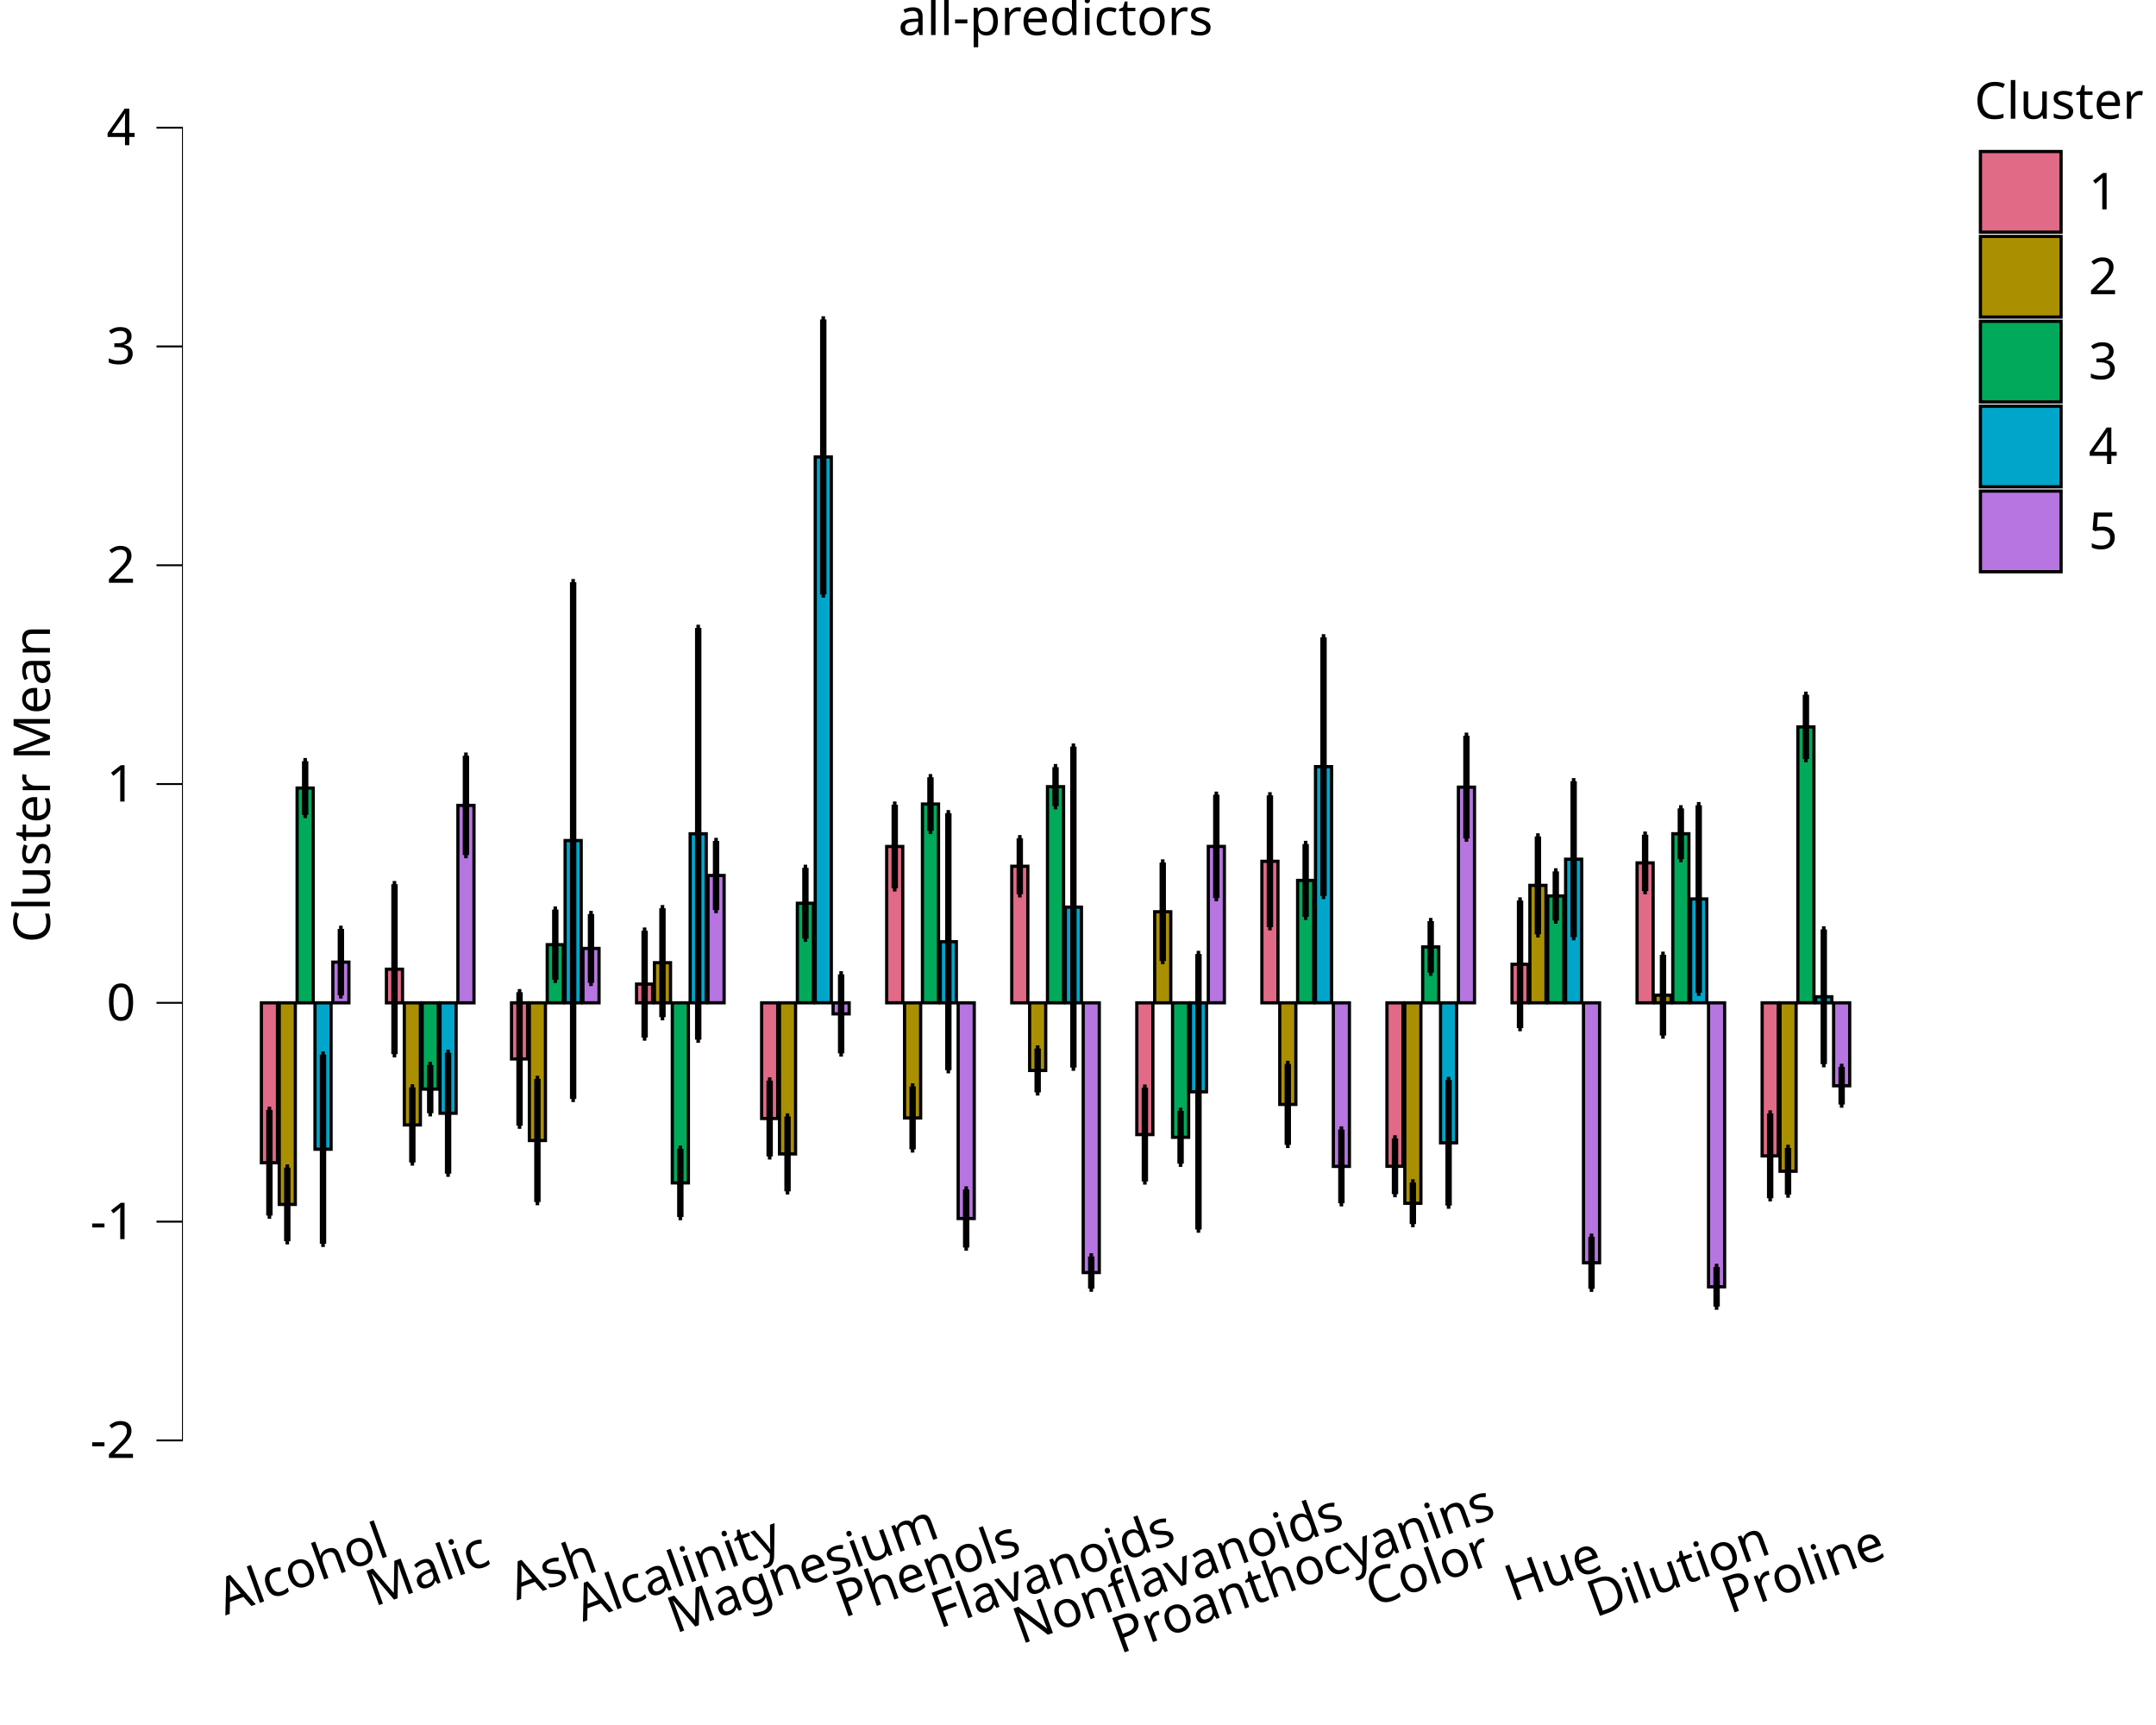
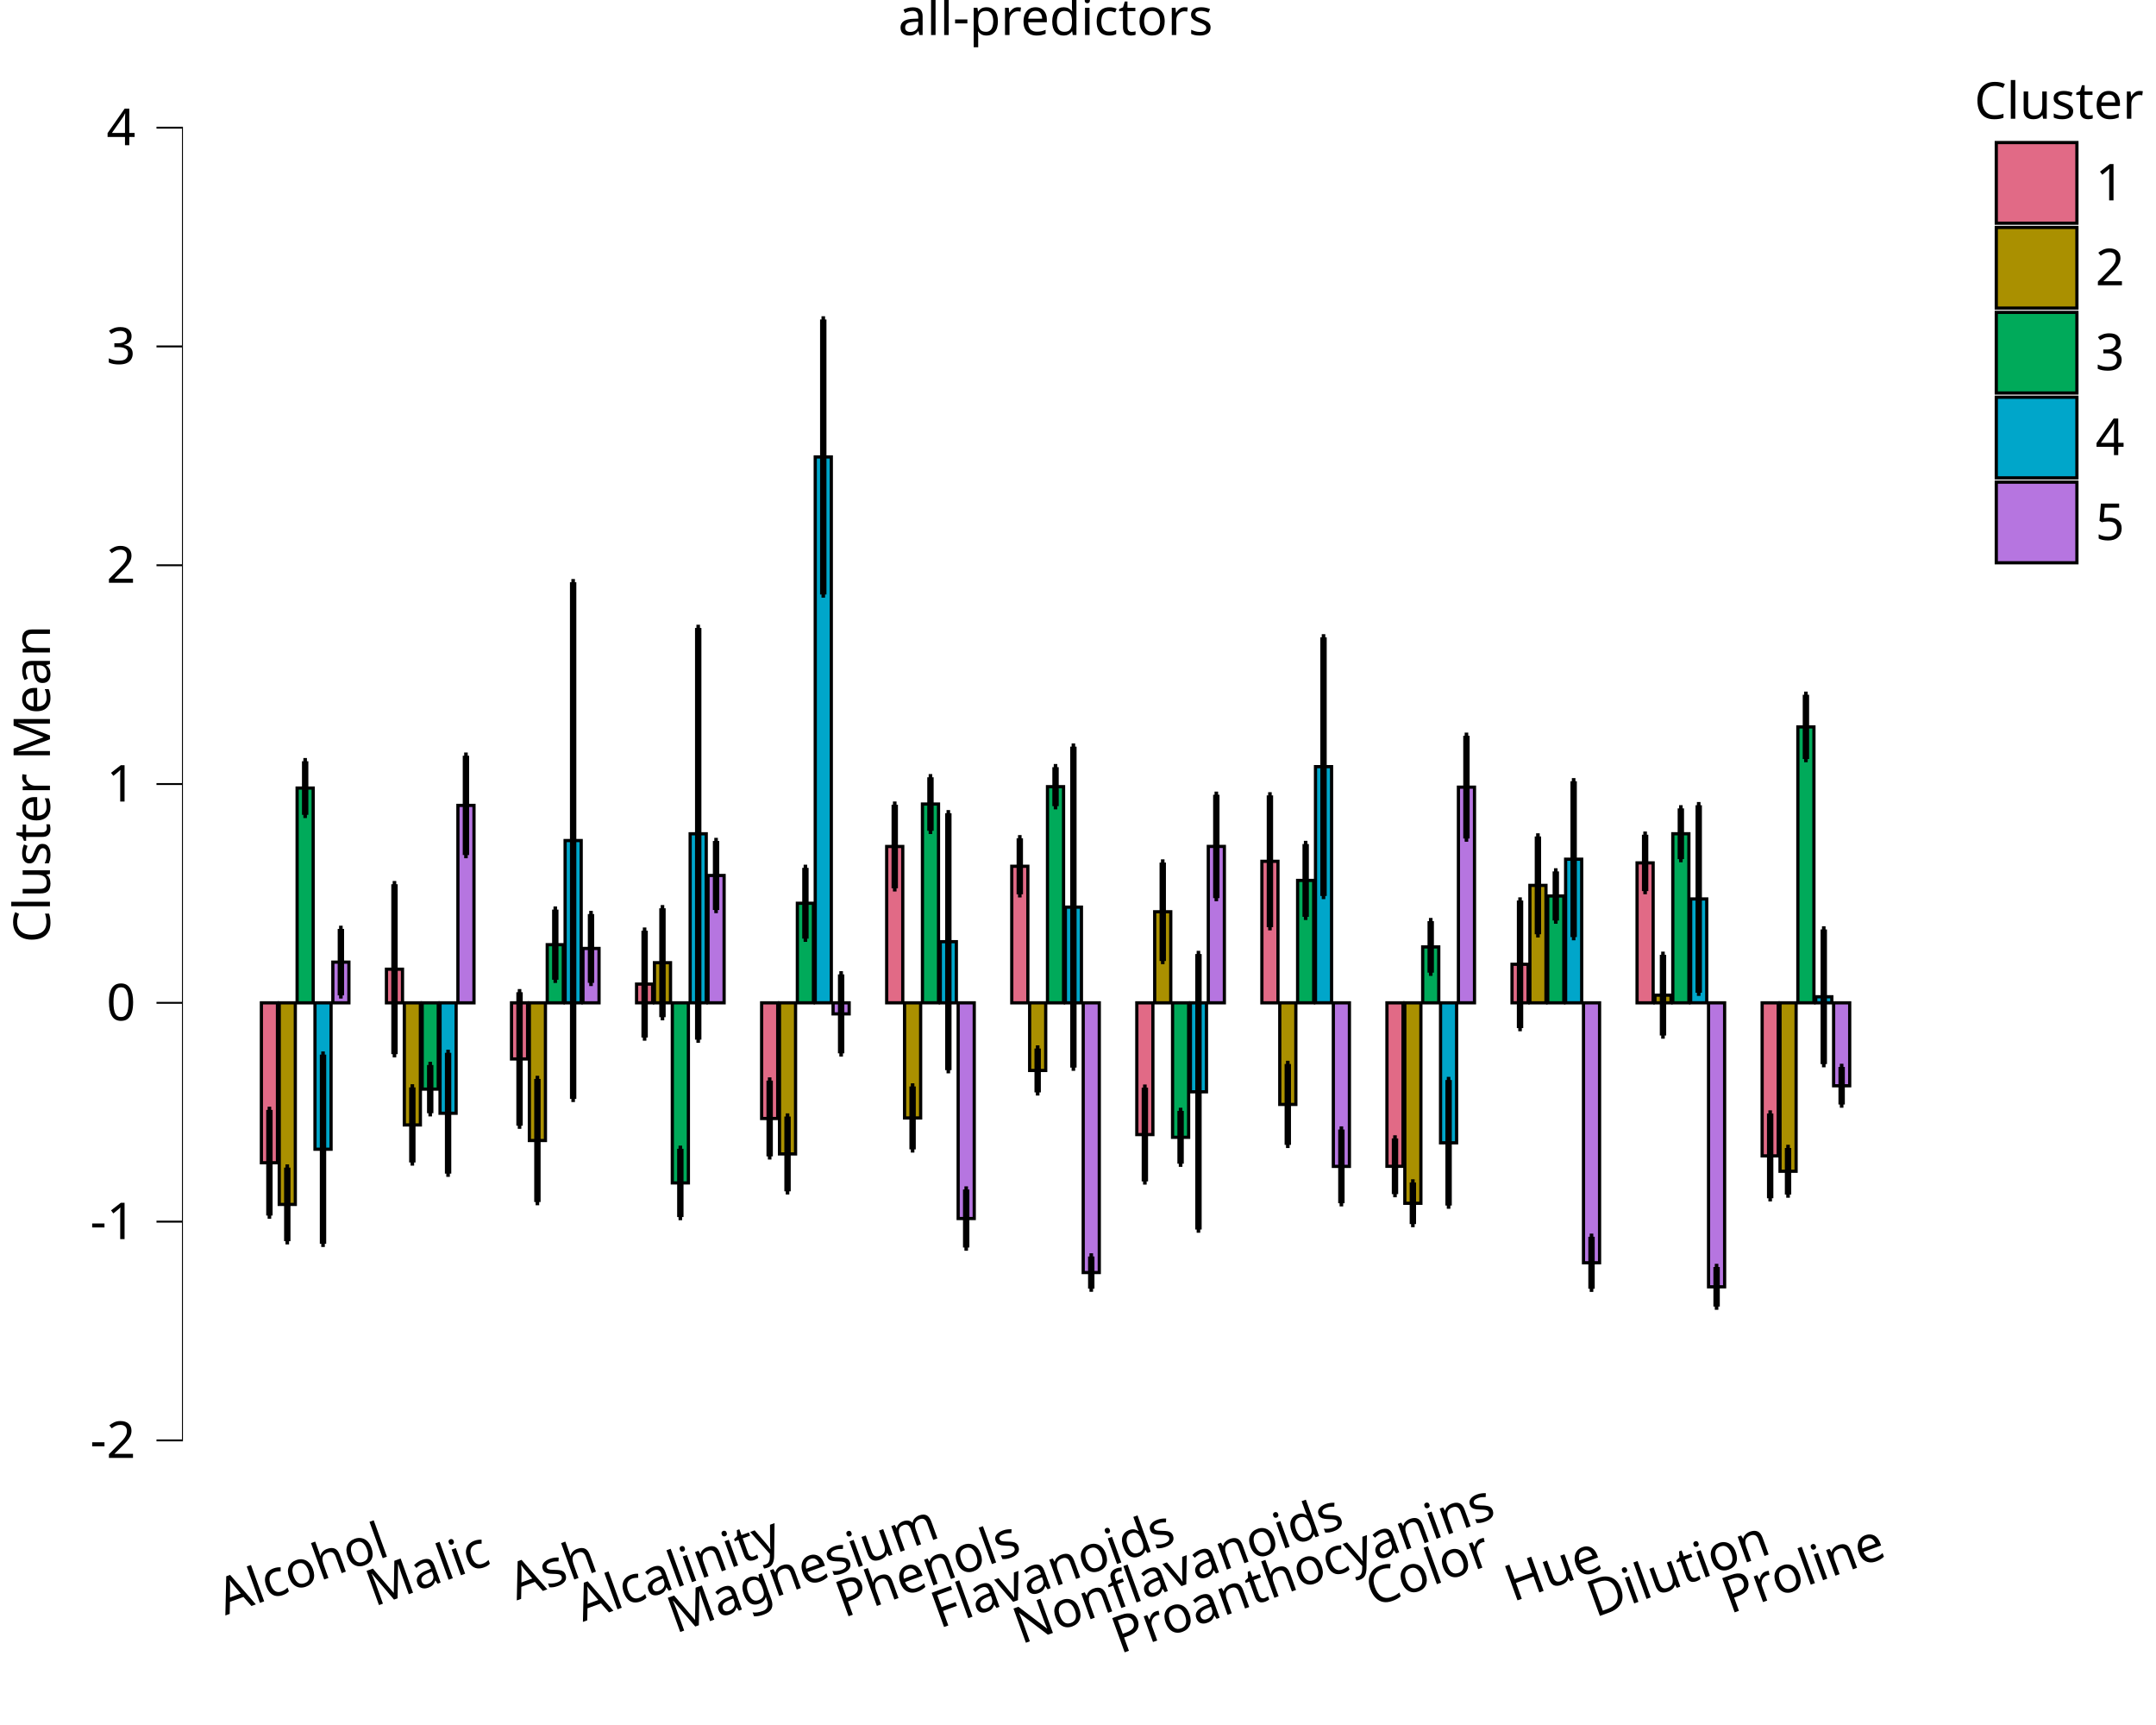
<svg xmlns="http://www.w3.org/2000/svg" class="svglite" data-engine-version="2.0" width="720.00pt" height="576.00pt" viewBox="0 0 720.00 576.00">
  <defs>
    <style type="text/css">
    .svglite line, .svglite polyline, .svglite polygon, .svglite path, .svglite rect, .svglite circle {
      fill: none;
      stroke: #000000;
      stroke-linecap: round;
      stroke-linejoin: round;
      stroke-miterlimit: 10.00;
    }
  </style>
  </defs>
  <rect width="100%" height="100%" style="stroke: none; fill: #FFFFFF;" />
  <defs>
    <clipPath id="cpMC4wMHw3MjAuMDB8MC4wMHw1NzYuMDA=">
      <rect x="0.00" y="0.00" width="720.00" height="576.00" />
    </clipPath>
  </defs>
  <g clip-path="url(#cpMC4wMHw3MjAuMDB8MC4wMHw1NzYuMDA=)">
-     <rect x="0.00" y="0.00" width="720.00" height="576.00" style="stroke-width: 10.67; stroke: none;" />
+     <rect x="-0" y="0.00" width="720.00" height="576.00" style="stroke-width: 10.67; stroke: none;" />
  </g>
  <defs>
    <clipPath id="cpNjAuNzd8NjQ0LjIzfDIwLjcxfDUwMi44OQ==">
      <rect x="60.77" y="20.71" width="583.46" height="482.18" />
    </clipPath>
  </defs>
  <g clip-path="url(#cpNjAuNzd8NjQ0LjIzfDIwLjcxfDUwMi44OQ==)">
    <rect x="60.77" y="20.71" width="583.46" height="482.18" style="stroke-width: 10.67; stroke: none;" />
    <rect x="87.29" y="334.86" width="5.37" height="53.39" style="stroke-width: 1.07; stroke-linecap: butt; stroke-linejoin: miter; fill: #E16A86;" />
    <rect x="93.25" y="334.86" width="5.37" height="67.31" style="stroke-width: 1.07; stroke-linecap: butt; stroke-linejoin: miter; fill: #AA9000;" />
    <rect x="99.22" y="263.14" width="5.37" height="71.72" style="stroke-width: 1.07; stroke-linecap: butt; stroke-linejoin: miter; fill: #00AA5A;" />
    <rect x="105.19" y="334.86" width="5.37" height="48.88" style="stroke-width: 1.07; stroke-linecap: butt; stroke-linejoin: miter; fill: #00A6CA;" />
    <rect x="111.15" y="321.27" width="5.37" height="13.59" style="stroke-width: 1.07; stroke-linecap: butt; stroke-linejoin: miter; fill: #B675E0;" />
    <rect x="129.05" y="323.63" width="5.37" height="11.23" style="stroke-width: 1.07; stroke-linecap: butt; stroke-linejoin: miter; fill: #E16A86;" />
    <rect x="135.02" y="334.86" width="5.37" height="40.77" style="stroke-width: 1.07; stroke-linecap: butt; stroke-linejoin: miter; fill: #AA9000;" />
    <rect x="140.99" y="334.86" width="5.37" height="28.81" style="stroke-width: 1.07; stroke-linecap: butt; stroke-linejoin: miter; fill: #00AA5A;" />
    <rect x="146.95" y="334.86" width="5.37" height="36.87" style="stroke-width: 1.07; stroke-linecap: butt; stroke-linejoin: miter; fill: #00A6CA;" />
    <rect x="152.92" y="268.93" width="5.37" height="65.93" style="stroke-width: 1.07; stroke-linecap: butt; stroke-linejoin: miter; fill: #B675E0;" />
    <rect x="170.82" y="334.86" width="5.37" height="18.74" style="stroke-width: 1.07; stroke-linecap: butt; stroke-linejoin: miter; fill: #E16A86;" />
    <rect x="176.78" y="334.86" width="5.37" height="45.97" style="stroke-width: 1.07; stroke-linecap: butt; stroke-linejoin: miter; fill: #AA9000;" />
    <rect x="182.75" y="315.44" width="5.37" height="19.42" style="stroke-width: 1.07; stroke-linecap: butt; stroke-linejoin: miter; fill: #00AA5A;" />
    <rect x="188.72" y="280.67" width="5.37" height="54.19" style="stroke-width: 1.07; stroke-linecap: butt; stroke-linejoin: miter; fill: #00A6CA;" />
    <rect x="194.68" y="316.70" width="5.37" height="18.16" style="stroke-width: 1.07; stroke-linecap: butt; stroke-linejoin: miter; fill: #B675E0;" />
    <rect x="212.58" y="328.60" width="5.37" height="6.25" style="stroke-width: 1.07; stroke-linecap: butt; stroke-linejoin: miter; fill: #E16A86;" />
    <rect x="218.55" y="321.46" width="5.37" height="13.40" style="stroke-width: 1.07; stroke-linecap: butt; stroke-linejoin: miter; fill: #AA9000;" />
    <rect x="224.52" y="334.86" width="5.37" height="60.13" style="stroke-width: 1.07; stroke-linecap: butt; stroke-linejoin: miter; fill: #00AA5A;" />
    <rect x="230.48" y="278.41" width="5.37" height="56.44" style="stroke-width: 1.07; stroke-linecap: butt; stroke-linejoin: miter; fill: #00A6CA;" />
    <rect x="236.45" y="292.33" width="5.37" height="42.52" style="stroke-width: 1.07; stroke-linecap: butt; stroke-linejoin: miter; fill: #B675E0;" />
    <rect x="254.35" y="334.86" width="5.37" height="38.62" style="stroke-width: 1.07; stroke-linecap: butt; stroke-linejoin: miter; fill: #E16A86;" />
    <rect x="260.31" y="334.86" width="5.37" height="50.45" style="stroke-width: 1.07; stroke-linecap: butt; stroke-linejoin: miter; fill: #AA9000;" />
    <rect x="266.28" y="301.61" width="5.37" height="33.24" style="stroke-width: 1.07; stroke-linecap: butt; stroke-linejoin: miter; fill: #00AA5A;" />
    <rect x="272.25" y="152.58" width="5.37" height="182.27" style="stroke-width: 1.07; stroke-linecap: butt; stroke-linejoin: miter; fill: #00A6CA;" />
    <rect x="278.21" y="334.86" width="5.37" height="3.69" style="stroke-width: 1.07; stroke-linecap: butt; stroke-linejoin: miter; fill: #B675E0;" />
    <rect x="296.11" y="282.65" width="5.37" height="52.20" style="stroke-width: 1.07; stroke-linecap: butt; stroke-linejoin: miter; fill: #E16A86;" />
    <rect x="302.08" y="334.86" width="5.37" height="38.44" style="stroke-width: 1.07; stroke-linecap: butt; stroke-linejoin: miter; fill: #AA9000;" />
    <rect x="308.05" y="268.48" width="5.37" height="66.37" style="stroke-width: 1.07; stroke-linecap: butt; stroke-linejoin: miter; fill: #00AA5A;" />
    <rect x="314.01" y="314.44" width="5.37" height="20.42" style="stroke-width: 1.07; stroke-linecap: butt; stroke-linejoin: miter; fill: #00A6CA;" />
    <rect x="319.98" y="334.86" width="5.37" height="72.02" style="stroke-width: 1.07; stroke-linecap: butt; stroke-linejoin: miter; fill: #B675E0;" />
    <rect x="337.88" y="289.26" width="5.37" height="45.60" style="stroke-width: 1.07; stroke-linecap: butt; stroke-linejoin: miter; fill: #E16A86;" />
    <rect x="343.85" y="334.86" width="5.37" height="22.58" style="stroke-width: 1.07; stroke-linecap: butt; stroke-linejoin: miter; fill: #AA9000;" />
    <rect x="349.81" y="262.68" width="5.37" height="72.18" style="stroke-width: 1.07; stroke-linecap: butt; stroke-linejoin: miter; fill: #00AA5A;" />
    <rect x="355.78" y="302.90" width="5.37" height="31.96" style="stroke-width: 1.07; stroke-linecap: butt; stroke-linejoin: miter; fill: #00A6CA;" />
    <rect x="361.74" y="334.86" width="5.37" height="90.06" style="stroke-width: 1.07; stroke-linecap: butt; stroke-linejoin: miter; fill: #B675E0;" />
    <rect x="379.64" y="334.86" width="5.37" height="43.99" style="stroke-width: 1.07; stroke-linecap: butt; stroke-linejoin: miter; fill: #E16A86;" />
    <rect x="385.61" y="304.45" width="5.37" height="30.41" style="stroke-width: 1.07; stroke-linecap: butt; stroke-linejoin: miter; fill: #AA9000;" />
    <rect x="391.58" y="334.86" width="5.37" height="44.90" style="stroke-width: 1.07; stroke-linecap: butt; stroke-linejoin: miter; fill: #00AA5A;" />
    <rect x="397.54" y="334.86" width="5.37" height="29.71" style="stroke-width: 1.07; stroke-linecap: butt; stroke-linejoin: miter; fill: #00A6CA;" />
    <rect x="403.51" y="282.63" width="5.37" height="52.22" style="stroke-width: 1.07; stroke-linecap: butt; stroke-linejoin: miter; fill: #B675E0;" />
    <rect x="421.41" y="287.60" width="5.37" height="47.26" style="stroke-width: 1.07; stroke-linecap: butt; stroke-linejoin: miter; fill: #E16A86;" />
    <rect x="427.38" y="334.86" width="5.37" height="33.92" style="stroke-width: 1.07; stroke-linecap: butt; stroke-linejoin: miter; fill: #AA9000;" />
    <rect x="433.34" y="293.98" width="5.37" height="40.87" style="stroke-width: 1.07; stroke-linecap: butt; stroke-linejoin: miter; fill: #00AA5A;" />
    <rect x="439.31" y="255.99" width="5.37" height="78.86" style="stroke-width: 1.07; stroke-linecap: butt; stroke-linejoin: miter; fill: #00A6CA;" />
    <rect x="445.27" y="334.86" width="5.37" height="54.61" style="stroke-width: 1.07; stroke-linecap: butt; stroke-linejoin: miter; fill: #B675E0;" />
    <rect x="463.17" y="334.86" width="5.37" height="54.58" style="stroke-width: 1.07; stroke-linecap: butt; stroke-linejoin: miter; fill: #E16A86;" />
    <rect x="469.14" y="334.86" width="5.37" height="66.93" style="stroke-width: 1.07; stroke-linecap: butt; stroke-linejoin: miter; fill: #AA9000;" />
    <rect x="475.11" y="316.19" width="5.37" height="18.67" style="stroke-width: 1.07; stroke-linecap: butt; stroke-linejoin: miter; fill: #00AA5A;" />
    <rect x="481.07" y="334.86" width="5.37" height="46.74" style="stroke-width: 1.07; stroke-linecap: butt; stroke-linejoin: miter; fill: #00A6CA;" />
    <rect x="487.04" y="262.84" width="5.37" height="72.01" style="stroke-width: 1.07; stroke-linecap: butt; stroke-linejoin: miter; fill: #B675E0;" />
    <rect x="504.94" y="321.99" width="5.37" height="12.86" style="stroke-width: 1.07; stroke-linecap: butt; stroke-linejoin: miter; fill: #E16A86;" />
    <rect x="510.91" y="295.64" width="5.37" height="39.22" style="stroke-width: 1.07; stroke-linecap: butt; stroke-linejoin: miter; fill: #AA9000;" />
    <rect x="516.87" y="299.18" width="5.37" height="35.68" style="stroke-width: 1.07; stroke-linecap: butt; stroke-linejoin: miter; fill: #00AA5A;" />
    <rect x="522.84" y="286.90" width="5.37" height="47.96" style="stroke-width: 1.07; stroke-linecap: butt; stroke-linejoin: miter; fill: #00A6CA;" />
    <rect x="528.81" y="334.86" width="5.37" height="86.79" style="stroke-width: 1.07; stroke-linecap: butt; stroke-linejoin: miter; fill: #B675E0;" />
    <rect x="546.70" y="288.13" width="5.37" height="46.73" style="stroke-width: 1.07; stroke-linecap: butt; stroke-linejoin: miter; fill: #E16A86;" />
    <rect x="552.67" y="332.30" width="5.37" height="2.56" style="stroke-width: 1.07; stroke-linecap: butt; stroke-linejoin: miter; fill: #AA9000;" />
    <rect x="558.64" y="278.40" width="5.37" height="56.46" style="stroke-width: 1.07; stroke-linecap: butt; stroke-linejoin: miter; fill: #00AA5A;" />
    <rect x="564.60" y="300.17" width="5.37" height="34.68" style="stroke-width: 1.07; stroke-linecap: butt; stroke-linejoin: miter; fill: #00A6CA;" />
    <rect x="570.57" y="334.86" width="5.37" height="94.82" style="stroke-width: 1.07; stroke-linecap: butt; stroke-linejoin: miter; fill: #B675E0;" />
    <rect x="588.47" y="334.86" width="5.37" height="51.10" style="stroke-width: 1.07; stroke-linecap: butt; stroke-linejoin: miter; fill: #E16A86;" />
    <rect x="594.44" y="334.86" width="5.37" height="56.24" style="stroke-width: 1.07; stroke-linecap: butt; stroke-linejoin: miter; fill: #AA9000;" />
    <rect x="600.40" y="242.72" width="5.37" height="92.13" style="stroke-width: 1.07; stroke-linecap: butt; stroke-linejoin: miter; fill: #00AA5A;" />
    <rect x="606.37" y="332.83" width="5.37" height="2.03" style="stroke-width: 1.07; stroke-linecap: butt; stroke-linejoin: miter; fill: #00A6CA;" />
    <rect x="612.34" y="334.86" width="5.37" height="27.69" style="stroke-width: 1.07; stroke-linecap: butt; stroke-linejoin: miter; fill: #B675E0;" />
    <polyline points="89.38,370.61 90.57,370.61 " style="stroke-width: 2.13; stroke-linecap: butt;" />
    <polyline points="89.97,370.61 89.97,405.89 " style="stroke-width: 2.13; stroke-linecap: butt;" />
    <polyline points="89.38,405.89 90.57,405.89 " style="stroke-width: 2.13; stroke-linecap: butt;" />
    <polyline points="95.34,389.87 96.54,389.87 " style="stroke-width: 2.13; stroke-linecap: butt;" />
    <polyline points="95.94,389.87 95.94,414.46 " style="stroke-width: 2.13; stroke-linecap: butt;" />
    <polyline points="95.34,414.46 96.54,414.46 " style="stroke-width: 2.13; stroke-linecap: butt;" />
    <polyline points="101.31,254.18 102.50,254.18 " style="stroke-width: 2.13; stroke-linecap: butt;" />
    <polyline points="101.91,254.18 101.91,272.09 " style="stroke-width: 2.13; stroke-linecap: butt;" />
    <polyline points="101.31,272.09 102.50,272.09 " style="stroke-width: 2.13; stroke-linecap: butt;" />
    <polyline points="107.28,352.15 108.47,352.15 " style="stroke-width: 2.13; stroke-linecap: butt;" />
    <polyline points="107.87,352.15 107.87,415.32 " style="stroke-width: 2.13; stroke-linecap: butt;" />
    <polyline points="107.28,415.32 108.47,415.32 " style="stroke-width: 2.13; stroke-linecap: butt;" />
    <polyline points="113.24,310.17 114.43,310.17 " style="stroke-width: 2.13; stroke-linecap: butt;" />
    <polyline points="113.84,310.17 113.84,332.37 " style="stroke-width: 2.13; stroke-linecap: butt;" />
    <polyline points="113.24,332.37 114.43,332.37 " style="stroke-width: 2.13; stroke-linecap: butt;" />
    <polyline points="131.14,295.25 132.33,295.25 " style="stroke-width: 2.13; stroke-linecap: butt;" />
    <polyline points="131.74,295.25 131.74,352.00 " style="stroke-width: 2.13; stroke-linecap: butt;" />
    <polyline points="131.14,352.00 132.33,352.00 " style="stroke-width: 2.13; stroke-linecap: butt;" />
    <polyline points="137.11,363.10 138.30,363.10 " style="stroke-width: 2.13; stroke-linecap: butt;" />
    <polyline points="137.70,363.10 137.70,388.16 " style="stroke-width: 2.13; stroke-linecap: butt;" />
    <polyline points="137.11,388.16 138.30,388.16 " style="stroke-width: 2.13; stroke-linecap: butt;" />
    <polyline points="143.07,355.62 144.27,355.62 " style="stroke-width: 2.13; stroke-linecap: butt;" />
    <polyline points="143.67,355.62 143.67,371.72 " style="stroke-width: 2.13; stroke-linecap: butt;" />
    <polyline points="143.07,371.72 144.27,371.72 " style="stroke-width: 2.13; stroke-linecap: butt;" />
    <polyline points="149.04,351.56 150.23,351.56 " style="stroke-width: 2.13; stroke-linecap: butt;" />
    <polyline points="149.64,351.56 149.64,391.90 " style="stroke-width: 2.13; stroke-linecap: butt;" />
    <polyline points="149.04,391.90 150.23,391.90 " style="stroke-width: 2.13; stroke-linecap: butt;" />
    <polyline points="155.01,252.34 156.20,252.34 " style="stroke-width: 2.13; stroke-linecap: butt;" />
    <polyline points="155.60,252.34 155.60,285.51 " style="stroke-width: 2.13; stroke-linecap: butt;" />
    <polyline points="155.01,285.51 156.20,285.51 " style="stroke-width: 2.13; stroke-linecap: butt;" />
    <polyline points="172.91,331.32 174.10,331.32 " style="stroke-width: 2.13; stroke-linecap: butt;" />
    <polyline points="173.50,331.32 173.50,375.87 " style="stroke-width: 2.13; stroke-linecap: butt;" />
    <polyline points="172.91,375.87 174.10,375.87 " style="stroke-width: 2.13; stroke-linecap: butt;" />
    <polyline points="178.87,360.27 180.07,360.27 " style="stroke-width: 2.13; stroke-linecap: butt;" />
    <polyline points="179.47,360.27 179.47,401.38 " style="stroke-width: 2.13; stroke-linecap: butt;" />
    <polyline points="178.87,401.38 180.07,401.38 " style="stroke-width: 2.13; stroke-linecap: butt;" />
    <polyline points="184.84,303.73 186.03,303.73 " style="stroke-width: 2.13; stroke-linecap: butt;" />
    <polyline points="185.44,303.73 185.44,327.15 " style="stroke-width: 2.13; stroke-linecap: butt;" />
    <polyline points="184.84,327.15 186.03,327.15 " style="stroke-width: 2.13; stroke-linecap: butt;" />
    <polyline points="190.81,194.41 192.00,194.41 " style="stroke-width: 2.13; stroke-linecap: butt;" />
    <polyline points="191.40,194.41 191.40,366.93 " style="stroke-width: 2.13; stroke-linecap: butt;" />
    <polyline points="190.81,366.93 192.00,366.93 " style="stroke-width: 2.13; stroke-linecap: butt;" />
    <polyline points="196.77,305.22 197.97,305.22 " style="stroke-width: 2.13; stroke-linecap: butt;" />
    <polyline points="197.37,305.22 197.37,328.19 " style="stroke-width: 2.13; stroke-linecap: butt;" />
    <polyline points="196.77,328.19 197.97,328.19 " style="stroke-width: 2.13; stroke-linecap: butt;" />
    <polyline points="214.67,310.77 215.86,310.77 " style="stroke-width: 2.13; stroke-linecap: butt;" />
    <polyline points="215.27,310.77 215.27,346.44 " style="stroke-width: 2.13; stroke-linecap: butt;" />
    <polyline points="214.67,346.44 215.86,346.44 " style="stroke-width: 2.13; stroke-linecap: butt;" />
    <polyline points="220.64,303.28 221.83,303.28 " style="stroke-width: 2.13; stroke-linecap: butt;" />
    <polyline points="221.23,303.28 221.23,339.64 " style="stroke-width: 2.13; stroke-linecap: butt;" />
    <polyline points="220.64,339.64 221.83,339.64 " style="stroke-width: 2.13; stroke-linecap: butt;" />
    <polyline points="226.60,383.60 227.80,383.60 " style="stroke-width: 2.13; stroke-linecap: butt;" />
    <polyline points="227.20,383.60 227.20,406.38 " style="stroke-width: 2.13; stroke-linecap: butt;" />
    <polyline points="226.60,406.38 227.80,406.38 " style="stroke-width: 2.13; stroke-linecap: butt;" />
    <polyline points="232.57,209.68 233.76,209.68 " style="stroke-width: 2.13; stroke-linecap: butt;" />
    <polyline points="233.17,209.68 233.17,347.15 " style="stroke-width: 2.13; stroke-linecap: butt;" />
    <polyline points="232.57,347.15 233.76,347.15 " style="stroke-width: 2.13; stroke-linecap: butt;" />
    <polyline points="238.54,280.82 239.73,280.82 " style="stroke-width: 2.13; stroke-linecap: butt;" />
    <polyline points="239.13,280.82 239.13,303.85 " style="stroke-width: 2.13; stroke-linecap: butt;" />
    <polyline points="238.54,303.85 239.73,303.85 " style="stroke-width: 2.13; stroke-linecap: butt;" />
    <polyline points="256.44,360.82 257.63,360.82 " style="stroke-width: 2.13; stroke-linecap: butt;" />
    <polyline points="257.03,360.82 257.03,386.13 " style="stroke-width: 2.13; stroke-linecap: butt;" />
    <polyline points="256.44,386.13 257.63,386.13 " style="stroke-width: 2.13; stroke-linecap: butt;" />
    <polyline points="262.40,372.83 263.60,372.83 " style="stroke-width: 2.13; stroke-linecap: butt;" />
    <polyline points="263.00,372.83 263.00,397.80 " style="stroke-width: 2.13; stroke-linecap: butt;" />
    <polyline points="262.40,397.80 263.60,397.80 " style="stroke-width: 2.13; stroke-linecap: butt;" />
    <polyline points="268.37,289.79 269.56,289.79 " style="stroke-width: 2.13; stroke-linecap: butt;" />
    <polyline points="268.97,289.79 268.97,313.43 " style="stroke-width: 2.13; stroke-linecap: butt;" />
    <polyline points="268.37,313.43 269.56,313.43 " style="stroke-width: 2.13; stroke-linecap: butt;" />
    <polyline points="274.34,106.67 275.53,106.67 " style="stroke-width: 2.13; stroke-linecap: butt;" />
    <polyline points="274.93,106.67 274.93,198.50 " style="stroke-width: 2.13; stroke-linecap: butt;" />
    <polyline points="274.34,198.50 275.53,198.50 " style="stroke-width: 2.13; stroke-linecap: butt;" />
    <polyline points="280.30,325.36 281.50,325.36 " style="stroke-width: 2.13; stroke-linecap: butt;" />
    <polyline points="280.90,325.36 280.90,351.73 " style="stroke-width: 2.13; stroke-linecap: butt;" />
    <polyline points="280.30,351.73 281.50,351.73 " style="stroke-width: 2.13; stroke-linecap: butt;" />
    <polyline points="298.20,268.70 299.40,268.70 " style="stroke-width: 2.13; stroke-linecap: butt;" />
    <polyline points="298.80,268.70 298.80,296.61 " style="stroke-width: 2.13; stroke-linecap: butt;" />
    <polyline points="298.20,296.61 299.40,296.61 " style="stroke-width: 2.13; stroke-linecap: butt;" />
    <polyline points="304.17,362.79 305.36,362.79 " style="stroke-width: 2.13; stroke-linecap: butt;" />
    <polyline points="304.76,362.79 304.76,383.79 " style="stroke-width: 2.13; stroke-linecap: butt;" />
    <polyline points="304.17,383.79 305.36,383.79 " style="stroke-width: 2.13; stroke-linecap: butt;" />
    <polyline points="310.13,259.54 311.33,259.54 " style="stroke-width: 2.13; stroke-linecap: butt;" />
    <polyline points="310.73,259.54 310.73,277.43 " style="stroke-width: 2.13; stroke-linecap: butt;" />
    <polyline points="310.13,277.43 311.33,277.43 " style="stroke-width: 2.13; stroke-linecap: butt;" />
    <polyline points="316.10,271.55 317.29,271.55 " style="stroke-width: 2.13; stroke-linecap: butt;" />
    <polyline points="316.70,271.55 316.70,357.34 " style="stroke-width: 2.13; stroke-linecap: butt;" />
    <polyline points="316.10,357.34 317.29,357.34 " style="stroke-width: 2.13; stroke-linecap: butt;" />
    <polyline points="322.07,397.19 323.26,397.19 " style="stroke-width: 2.13; stroke-linecap: butt;" />
    <polyline points="322.66,397.19 322.66,416.57 " style="stroke-width: 2.13; stroke-linecap: butt;" />
    <polyline points="322.07,416.57 323.26,416.57 " style="stroke-width: 2.13; stroke-linecap: butt;" />
    <polyline points="339.97,279.91 341.16,279.91 " style="stroke-width: 2.13; stroke-linecap: butt;" />
    <polyline points="340.56,279.91 340.56,298.61 " style="stroke-width: 2.13; stroke-linecap: butt;" />
    <polyline points="339.97,298.61 341.16,298.61 " style="stroke-width: 2.13; stroke-linecap: butt;" />
    <polyline points="345.93,350.12 347.13,350.12 " style="stroke-width: 2.13; stroke-linecap: butt;" />
    <polyline points="346.53,350.12 346.53,364.76 " style="stroke-width: 2.13; stroke-linecap: butt;" />
    <polyline points="345.93,364.76 347.13,364.76 " style="stroke-width: 2.13; stroke-linecap: butt;" />
    <polyline points="351.90,256.17 353.09,256.17 " style="stroke-width: 2.13; stroke-linecap: butt;" />
    <polyline points="352.50,256.17 352.50,269.19 " style="stroke-width: 2.13; stroke-linecap: butt;" />
    <polyline points="351.90,269.19 353.09,269.19 " style="stroke-width: 2.13; stroke-linecap: butt;" />
    <polyline points="357.87,249.31 359.06,249.31 " style="stroke-width: 2.13; stroke-linecap: butt;" />
    <polyline points="358.46,249.31 358.46,356.49 " style="stroke-width: 2.13; stroke-linecap: butt;" />
    <polyline points="357.87,356.49 359.06,356.49 " style="stroke-width: 2.13; stroke-linecap: butt;" />
    <polyline points="363.83,419.55 365.03,419.55 " style="stroke-width: 2.13; stroke-linecap: butt;" />
    <polyline points="364.43,419.55 364.43,430.29 " style="stroke-width: 2.13; stroke-linecap: butt;" />
    <polyline points="363.83,430.29 365.03,430.29 " style="stroke-width: 2.13; stroke-linecap: butt;" />
    <polyline points="381.73,363.19 382.93,363.19 " style="stroke-width: 2.13; stroke-linecap: butt;" />
    <polyline points="382.33,363.19 382.33,394.49 " style="stroke-width: 2.13; stroke-linecap: butt;" />
    <polyline points="381.73,394.49 382.93,394.49 " style="stroke-width: 2.13; stroke-linecap: butt;" />
    <polyline points="387.70,288.01 388.89,288.01 " style="stroke-width: 2.13; stroke-linecap: butt;" />
    <polyline points="388.30,288.01 388.30,320.88 " style="stroke-width: 2.13; stroke-linecap: butt;" />
    <polyline points="387.70,320.88 388.89,320.88 " style="stroke-width: 2.13; stroke-linecap: butt;" />
    <polyline points="393.66,370.95 394.86,370.95 " style="stroke-width: 2.13; stroke-linecap: butt;" />
    <polyline points="394.26,370.95 394.26,388.56 " style="stroke-width: 2.13; stroke-linecap: butt;" />
    <polyline points="393.66,388.56 394.86,388.56 " style="stroke-width: 2.13; stroke-linecap: butt;" />
    <polyline points="399.63,318.56 400.82,318.56 " style="stroke-width: 2.13; stroke-linecap: butt;" />
    <polyline points="400.23,318.56 400.23,410.56 " style="stroke-width: 2.13; stroke-linecap: butt;" />
    <polyline points="399.63,410.56 400.82,410.56 " style="stroke-width: 2.13; stroke-linecap: butt;" />
    <polyline points="405.60,265.39 406.79,265.39 " style="stroke-width: 2.13; stroke-linecap: butt;" />
    <polyline points="406.19,265.39 406.19,299.88 " style="stroke-width: 2.13; stroke-linecap: butt;" />
    <polyline points="405.60,299.88 406.79,299.88 " style="stroke-width: 2.13; stroke-linecap: butt;" />
    <polyline points="423.50,265.59 424.69,265.59 " style="stroke-width: 2.13; stroke-linecap: butt;" />
    <polyline points="424.09,265.59 424.09,309.60 " style="stroke-width: 2.13; stroke-linecap: butt;" />
    <polyline points="423.50,309.60 424.69,309.60 " style="stroke-width: 2.13; stroke-linecap: butt;" />
    <polyline points="429.46,355.27 430.66,355.27 " style="stroke-width: 2.13; stroke-linecap: butt;" />
    <polyline points="430.06,355.27 430.06,382.29 " style="stroke-width: 2.13; stroke-linecap: butt;" />
    <polyline points="429.46,382.29 430.66,382.29 " style="stroke-width: 2.13; stroke-linecap: butt;" />
    <polyline points="435.43,281.83 436.62,281.83 " style="stroke-width: 2.13; stroke-linecap: butt;" />
    <polyline points="436.03,281.83 436.03,306.14 " style="stroke-width: 2.13; stroke-linecap: butt;" />
    <polyline points="435.43,306.14 436.62,306.14 " style="stroke-width: 2.13; stroke-linecap: butt;" />
    <polyline points="441.40,212.82 442.59,212.82 " style="stroke-width: 2.13; stroke-linecap: butt;" />
    <polyline points="441.99,212.82 441.99,299.17 " style="stroke-width: 2.13; stroke-linecap: butt;" />
    <polyline points="441.40,299.17 442.59,299.17 " style="stroke-width: 2.13; stroke-linecap: butt;" />
    <polyline points="447.36,377.17 448.56,377.17 " style="stroke-width: 2.13; stroke-linecap: butt;" />
    <polyline points="447.96,377.17 447.96,401.77 " style="stroke-width: 2.13; stroke-linecap: butt;" />
    <polyline points="447.36,401.77 448.56,401.77 " style="stroke-width: 2.13; stroke-linecap: butt;" />
    <polyline points="465.26,380.15 466.46,380.15 " style="stroke-width: 2.13; stroke-linecap: butt;" />
    <polyline points="465.86,380.15 465.86,398.72 " style="stroke-width: 2.13; stroke-linecap: butt;" />
    <polyline points="465.26,398.72 466.46,398.72 " style="stroke-width: 2.13; stroke-linecap: butt;" />
    <polyline points="471.23,394.84 472.42,394.84 " style="stroke-width: 2.13; stroke-linecap: butt;" />
    <polyline points="471.83,394.84 471.83,408.72 " style="stroke-width: 2.13; stroke-linecap: butt;" />
    <polyline points="471.23,408.72 472.42,408.72 " style="stroke-width: 2.13; stroke-linecap: butt;" />
    <polyline points="477.20,307.58 478.39,307.58 " style="stroke-width: 2.13; stroke-linecap: butt;" />
    <polyline points="477.79,307.58 477.79,324.79 " style="stroke-width: 2.13; stroke-linecap: butt;" />
    <polyline points="477.20,324.79 478.39,324.79 " style="stroke-width: 2.13; stroke-linecap: butt;" />
    <polyline points="483.16,360.64 484.36,360.64 " style="stroke-width: 2.13; stroke-linecap: butt;" />
    <polyline points="483.76,360.64 483.76,402.55 " style="stroke-width: 2.13; stroke-linecap: butt;" />
    <polyline points="483.16,402.55 484.36,402.55 " style="stroke-width: 2.13; stroke-linecap: butt;" />
    <polyline points="489.13,245.69 490.32,245.69 " style="stroke-width: 2.13; stroke-linecap: butt;" />
    <polyline points="489.72,245.69 489.72,280.00 " style="stroke-width: 2.13; stroke-linecap: butt;" />
    <polyline points="489.13,280.00 490.32,280.00 " style="stroke-width: 2.13; stroke-linecap: butt;" />
    <polyline points="507.03,300.70 508.22,300.70 " style="stroke-width: 2.13; stroke-linecap: butt;" />
    <polyline points="507.62,300.70 507.62,343.29 " style="stroke-width: 2.13; stroke-linecap: butt;" />
    <polyline points="507.03,343.29 508.22,343.29 " style="stroke-width: 2.13; stroke-linecap: butt;" />
    <polyline points="512.99,279.31 514.19,279.31 " style="stroke-width: 2.13; stroke-linecap: butt;" />
    <polyline points="513.59,279.31 513.59,311.97 " style="stroke-width: 2.13; stroke-linecap: butt;" />
    <polyline points="512.99,311.97 514.19,311.97 " style="stroke-width: 2.13; stroke-linecap: butt;" />
    <polyline points="518.96,290.98 520.15,290.98 " style="stroke-width: 2.13; stroke-linecap: butt;" />
    <polyline points="519.56,290.98 519.56,307.38 " style="stroke-width: 2.13; stroke-linecap: butt;" />
    <polyline points="518.96,307.38 520.15,307.38 " style="stroke-width: 2.13; stroke-linecap: butt;" />
    <polyline points="524.93,260.88 526.12,260.88 " style="stroke-width: 2.13; stroke-linecap: butt;" />
    <polyline points="525.52,260.88 525.52,312.91 " style="stroke-width: 2.13; stroke-linecap: butt;" />
    <polyline points="524.93,312.91 526.12,312.91 " style="stroke-width: 2.13; stroke-linecap: butt;" />
    <polyline points="530.89,412.98 532.09,412.98 " style="stroke-width: 2.13; stroke-linecap: butt;" />
    <polyline points="531.49,412.98 531.49,430.32 " style="stroke-width: 2.13; stroke-linecap: butt;" />
    <polyline points="530.89,430.32 532.09,430.32 " style="stroke-width: 2.13; stroke-linecap: butt;" />
    <polyline points="548.79,278.72 549.99,278.72 " style="stroke-width: 2.13; stroke-linecap: butt;" />
    <polyline points="549.39,278.72 549.39,297.54 " style="stroke-width: 2.13; stroke-linecap: butt;" />
    <polyline points="548.79,297.54 549.99,297.54 " style="stroke-width: 2.13; stroke-linecap: butt;" />
    <polyline points="554.76,318.82 555.95,318.82 " style="stroke-width: 2.13; stroke-linecap: butt;" />
    <polyline points="555.36,318.82 555.36,345.77 " style="stroke-width: 2.13; stroke-linecap: butt;" />
    <polyline points="554.76,345.77 555.95,345.77 " style="stroke-width: 2.13; stroke-linecap: butt;" />
    <polyline points="560.73,269.93 561.92,269.93 " style="stroke-width: 2.13; stroke-linecap: butt;" />
    <polyline points="561.32,269.93 561.32,286.86 " style="stroke-width: 2.13; stroke-linecap: butt;" />
    <polyline points="560.73,286.86 561.92,286.86 " style="stroke-width: 2.13; stroke-linecap: butt;" />
    <polyline points="566.69,268.87 567.89,268.87 " style="stroke-width: 2.13; stroke-linecap: butt;" />
    <polyline points="567.29,268.87 567.29,331.48 " style="stroke-width: 2.13; stroke-linecap: butt;" />
    <polyline points="566.69,331.48 567.89,331.48 " style="stroke-width: 2.13; stroke-linecap: butt;" />
    <polyline points="572.66,423.07 573.85,423.07 " style="stroke-width: 2.13; stroke-linecap: butt;" />
    <polyline points="573.26,423.07 573.26,436.29 " style="stroke-width: 2.13; stroke-linecap: butt;" />
    <polyline points="572.66,436.29 573.85,436.29 " style="stroke-width: 2.13; stroke-linecap: butt;" />
    <polyline points="590.56,371.81 591.75,371.81 " style="stroke-width: 2.13; stroke-linecap: butt;" />
    <polyline points="591.15,371.81 591.15,400.11 " style="stroke-width: 2.13; stroke-linecap: butt;" />
    <polyline points="590.56,400.11 591.75,400.11 " style="stroke-width: 2.13; stroke-linecap: butt;" />
    <polyline points="596.52,383.32 597.72,383.32 " style="stroke-width: 2.13; stroke-linecap: butt;" />
    <polyline points="597.12,383.32 597.12,398.88 " style="stroke-width: 2.13; stroke-linecap: butt;" />
    <polyline points="596.52,398.88 597.72,398.88 " style="stroke-width: 2.13; stroke-linecap: butt;" />
    <polyline points="602.49,232.00 603.68,232.00 " style="stroke-width: 2.13; stroke-linecap: butt;" />
    <polyline points="603.09,232.00 603.09,253.45 " style="stroke-width: 2.13; stroke-linecap: butt;" />
    <polyline points="602.49,253.45 603.68,253.45 " style="stroke-width: 2.13; stroke-linecap: butt;" />
    <polyline points="608.46,310.35 609.65,310.35 " style="stroke-width: 2.13; stroke-linecap: butt;" />
    <polyline points="609.05,310.35 609.05,355.32 " style="stroke-width: 2.13; stroke-linecap: butt;" />
    <polyline points="608.46,355.32 609.65,355.32 " style="stroke-width: 2.13; stroke-linecap: butt;" />
    <polyline points="614.42,356.27 615.62,356.27 " style="stroke-width: 2.13; stroke-linecap: butt;" />
    <polyline points="615.02,356.27 615.02,368.82 " style="stroke-width: 2.13; stroke-linecap: butt;" />
    <polyline points="614.42,368.82 615.62,368.82 " style="stroke-width: 2.13; stroke-linecap: butt;" />
    <line x1="60.77" y1="481.29" x2="60.77" y2="42.31" style="stroke-width: 0.64; stroke-linecap: butt;" />
    <rect x="60.77" y="20.71" width="583.46" height="482.18" style="stroke-width: 0.00; stroke: none;" />
  </g>
  <g clip-path="url(#cpMC4wMHw3MjAuMDB8MC4wMHw1NzYuMDA=)">
    <polyline points="60.77,502.89 60.77,20.71 " style="stroke-width: 0.00; stroke: none; stroke-linecap: butt;" />
    <text x="45.29" y="486.82" text-anchor="end" style="font-size: 17.00px; font-family: sans;" textLength="15.12px" lengthAdjust="spacingAndGlyphs">-2</text>
    <text x="45.29" y="413.76" text-anchor="end" style="font-size: 17.00px; font-family: sans;" textLength="15.12px" lengthAdjust="spacingAndGlyphs">-1</text>
    <text x="45.29" y="340.71" text-anchor="end" style="font-size: 17.00px; font-family: sans;" textLength="9.46px" lengthAdjust="spacingAndGlyphs">0</text>
    <text x="45.29" y="267.65" text-anchor="end" style="font-size: 17.00px; font-family: sans;" textLength="9.46px" lengthAdjust="spacingAndGlyphs">1</text>
    <text x="45.29" y="194.59" text-anchor="end" style="font-size: 17.00px; font-family: sans;" textLength="9.46px" lengthAdjust="spacingAndGlyphs">2</text>
    <text x="45.29" y="121.53" text-anchor="end" style="font-size: 17.00px; font-family: sans;" textLength="9.46px" lengthAdjust="spacingAndGlyphs">3</text>
    <text x="45.29" y="48.48" text-anchor="end" style="font-size: 17.00px; font-family: sans;" textLength="9.46px" lengthAdjust="spacingAndGlyphs">4</text>
    <polyline points="52.26,480.97 60.77,480.97 " style="stroke-width: 0.64; stroke-linecap: butt;" />
    <polyline points="52.26,407.92 60.77,407.92 " style="stroke-width: 0.64; stroke-linecap: butt;" />
    <polyline points="52.26,334.86 60.77,334.86 " style="stroke-width: 0.64; stroke-linecap: butt;" />
    <polyline points="52.26,261.80 60.77,261.80 " style="stroke-width: 0.64; stroke-linecap: butt;" />
    <polyline points="52.26,188.74 60.77,188.74 " style="stroke-width: 0.64; stroke-linecap: butt;" />
    <polyline points="52.26,115.68 60.77,115.68 " style="stroke-width: 0.64; stroke-linecap: butt;" />
    <polyline points="52.26,42.63 60.77,42.63 " style="stroke-width: 0.64; stroke-linecap: butt;" />
    <polyline points="60.77,502.89 644.23,502.89 " style="stroke-width: 0.00; stroke: none; stroke-linecap: butt;" />
    <text transform="translate(102.92,529.36) rotate(-20)" text-anchor="middle" style="font-size: 17.00px; font-family: sans;" textLength="55.76px" lengthAdjust="spacingAndGlyphs">Alcohol</text>
    <text transform="translate(144.69,529.36) rotate(-20)" text-anchor="middle" style="font-size: 17.00px; font-family: sans;" textLength="39.68px" lengthAdjust="spacingAndGlyphs">Malic</text>
    <text transform="translate(186.45,529.36) rotate(-20)" text-anchor="middle" style="font-size: 17.00px; font-family: sans;" textLength="29.30px" lengthAdjust="spacingAndGlyphs">Ash</text>
    <text transform="translate(228.22,529.36) rotate(-20)" text-anchor="middle" style="font-size: 17.00px; font-family: sans;" textLength="67.09px" lengthAdjust="spacingAndGlyphs">Alcalinity</text>
    <text transform="translate(269.98,529.36) rotate(-20)" text-anchor="middle" style="font-size: 17.00px; font-family: sans;" textLength="87.89px" lengthAdjust="spacingAndGlyphs">Magnesium</text>
    <text transform="translate(311.75,529.36) rotate(-20)" text-anchor="middle" style="font-size: 17.00px; font-family: sans;" textLength="61.44px" lengthAdjust="spacingAndGlyphs">Phenols</text>
    <text transform="translate(353.51,529.36) rotate(-20)" text-anchor="middle" style="font-size: 17.00px; font-family: sans;" textLength="82.22px" lengthAdjust="spacingAndGlyphs">Flavanoids</text>
    <text transform="translate(395.28,529.36) rotate(-20)" text-anchor="middle" style="font-size: 17.00px; font-family: sans;" textLength="107.75px" lengthAdjust="spacingAndGlyphs">Nonflavanoids</text>
    <text transform="translate(437.05,529.36) rotate(-20)" text-anchor="middle" style="font-size: 17.00px; font-family: sans;" textLength="126.66px" lengthAdjust="spacingAndGlyphs">Proanthocyanins</text>
    <text transform="translate(478.81,529.36) rotate(-20)" text-anchor="middle" style="font-size: 17.00px; font-family: sans;" textLength="40.63px" lengthAdjust="spacingAndGlyphs">Color</text>
    <text transform="translate(520.58,529.36) rotate(-20)" text-anchor="middle" style="font-size: 17.00px; font-family: sans;" textLength="31.19px" lengthAdjust="spacingAndGlyphs">Hue</text>
    <text transform="translate(562.34,529.36) rotate(-20)" text-anchor="middle" style="font-size: 17.00px; font-family: sans;" textLength="56.69px" lengthAdjust="spacingAndGlyphs">Dilution</text>
    <text transform="translate(604.11,529.36) rotate(-20)" text-anchor="middle" style="font-size: 17.00px; font-family: sans;" textLength="52.92px" lengthAdjust="spacingAndGlyphs">Proline</text>
    <text transform="translate(16.68,261.80) rotate(-90)" text-anchor="middle" style="font-size: 17.00px; font-family: sans;" textLength="101.11px" lengthAdjust="spacingAndGlyphs">Cluster Mean</text>
-     <rect x="655.19" y="20.71" width="64.81" height="176.39" style="stroke-width: 0.75; stroke: none;" />
-     <rect x="655.19" y="20.71" width="64.81" height="176.39" style="stroke-width: 10.67; stroke: none;" />
+     <rect x="655.19" y="20.71" width="64.81" height="173.40" style="stroke-width: 0.75; stroke: none;" />
+     <rect x="655.19" y="20.71" width="64.81" height="173.40" style="stroke-width: 10.67; stroke: none;" />
    <text x="687.59" y="39.65" text-anchor="middle" style="font-size: 17.00px; font-family: sans;" textLength="53.86px" lengthAdjust="spacingAndGlyphs">Cluster</text>
-     <rect x="660.66" y="49.88" width="28.35" height="28.35" style="stroke-width: 10.67; stroke: none;" />
-     <rect x="661.37" y="50.59" width="26.93" height="26.93" style="stroke-width: 1.07; stroke-linecap: butt; stroke-linejoin: miter; fill: #E16A86;" />
-     <rect x="660.66" y="78.23" width="28.35" height="28.35" style="stroke-width: 10.67; stroke: none;" />
-     <rect x="661.37" y="78.94" width="26.93" height="26.93" style="stroke-width: 1.07; stroke-linecap: butt; stroke-linejoin: miter; fill: #AA9000;" />
-     <rect x="660.66" y="106.58" width="28.35" height="28.35" style="stroke-width: 10.67; stroke: none;" />
-     <rect x="661.37" y="107.29" width="26.93" height="26.93" style="stroke-width: 1.07; stroke-linecap: butt; stroke-linejoin: miter; fill: #00AA5A;" />
-     <rect x="660.66" y="134.92" width="28.35" height="28.35" style="stroke-width: 10.67; stroke: none;" />
-     <rect x="661.37" y="135.63" width="26.93" height="26.93" style="stroke-width: 1.07; stroke-linecap: butt; stroke-linejoin: miter; fill: #00A6CA;" />
-     <rect x="660.66" y="163.27" width="28.35" height="28.35" style="stroke-width: 10.67; stroke: none;" />
-     <rect x="661.37" y="163.98" width="26.93" height="26.93" style="stroke-width: 1.07; stroke-linecap: butt; stroke-linejoin: miter; fill: #B675E0;" />
-     <text x="697.48" y="69.91" style="font-size: 17.00px; font-family: sans;" textLength="9.46px" lengthAdjust="spacingAndGlyphs">1</text>
-     <text x="697.48" y="98.25" style="font-size: 17.00px; font-family: sans;" textLength="9.46px" lengthAdjust="spacingAndGlyphs">2</text>
-     <text x="697.48" y="126.60" style="font-size: 17.00px; font-family: sans;" textLength="9.46px" lengthAdjust="spacingAndGlyphs">3</text>
-     <text x="697.48" y="154.95" style="font-size: 17.00px; font-family: sans;" textLength="9.46px" lengthAdjust="spacingAndGlyphs">4</text>
-     <text x="697.48" y="183.29" style="font-size: 17.00px; font-family: sans;" textLength="9.46px" lengthAdjust="spacingAndGlyphs">5</text>
+     <rect x="665.95" y="46.90" width="28.35" height="28.35" style="stroke-width: 10.67; stroke: none;" />
+     <rect x="666.66" y="47.60" width="26.93" height="26.93" style="stroke-width: 1.07; stroke-linecap: butt; stroke-linejoin: miter; fill: #E16A86;" />
+     <rect x="665.95" y="75.24" width="28.35" height="28.35" style="stroke-width: 10.67; stroke: none;" />
+     <rect x="666.66" y="75.95" width="26.93" height="26.93" style="stroke-width: 1.07; stroke-linecap: butt; stroke-linejoin: miter; fill: #AA9000;" />
+     <rect x="665.95" y="103.59" width="28.35" height="28.35" style="stroke-width: 10.67; stroke: none;" />
+     <rect x="666.66" y="104.30" width="26.93" height="26.93" style="stroke-width: 1.07; stroke-linecap: butt; stroke-linejoin: miter; fill: #00AA5A;" />
+     <rect x="665.95" y="131.93" width="28.35" height="28.35" style="stroke-width: 10.67; stroke: none;" />
+     <rect x="666.66" y="132.64" width="26.93" height="26.93" style="stroke-width: 1.07; stroke-linecap: butt; stroke-linejoin: miter; fill: #00A6CA;" />
+     <rect x="665.95" y="160.28" width="28.35" height="28.35" style="stroke-width: 10.67; stroke: none;" />
+     <rect x="666.66" y="160.99" width="26.93" height="26.93" style="stroke-width: 1.07; stroke-linecap: butt; stroke-linejoin: miter; fill: #B675E0;" />
+     <text x="699.78" y="66.92" style="font-size: 17.00px; font-family: sans;" textLength="9.46px" lengthAdjust="spacingAndGlyphs">1</text>
+     <text x="699.78" y="95.26" style="font-size: 17.00px; font-family: sans;" textLength="9.46px" lengthAdjust="spacingAndGlyphs">2</text>
+     <text x="699.78" y="123.61" style="font-size: 17.00px; font-family: sans;" textLength="9.46px" lengthAdjust="spacingAndGlyphs">3</text>
+     <text x="699.78" y="151.96" style="font-size: 17.00px; font-family: sans;" textLength="9.46px" lengthAdjust="spacingAndGlyphs">4</text>
+     <text x="699.78" y="180.30" style="font-size: 17.00px; font-family: sans;" textLength="9.46px" lengthAdjust="spacingAndGlyphs">5</text>
    <text x="352.50" y="11.70" text-anchor="middle" style="font-size: 17.00px; font-family: sans;" textLength="97.32px" lengthAdjust="spacingAndGlyphs">all-predictors</text>
  </g>
</svg>
